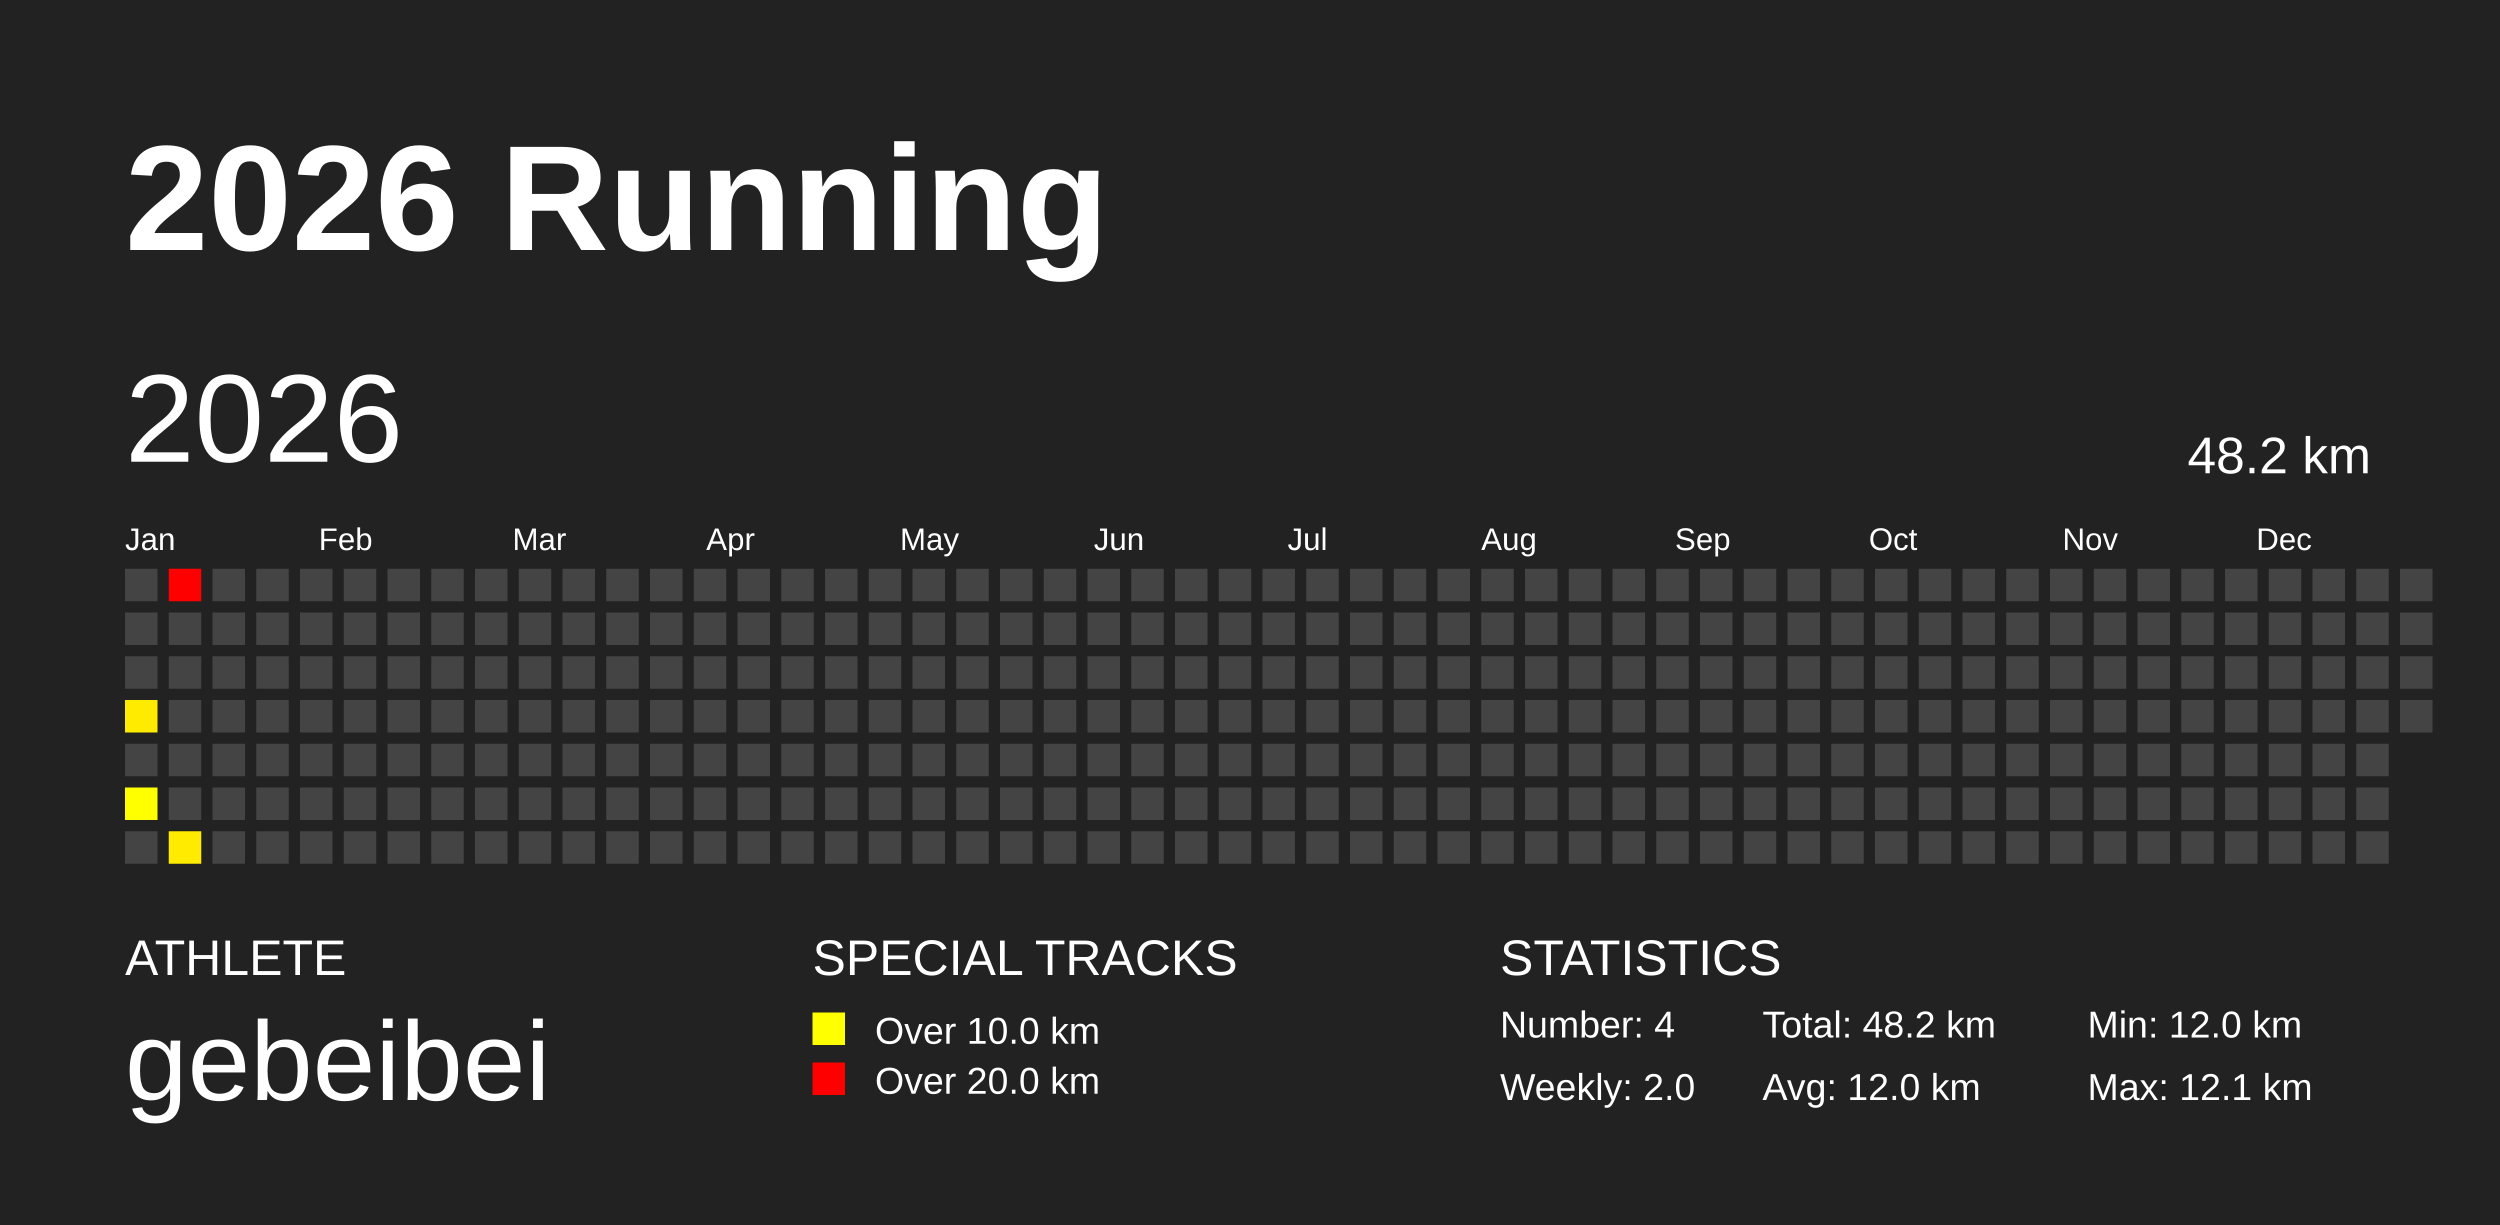
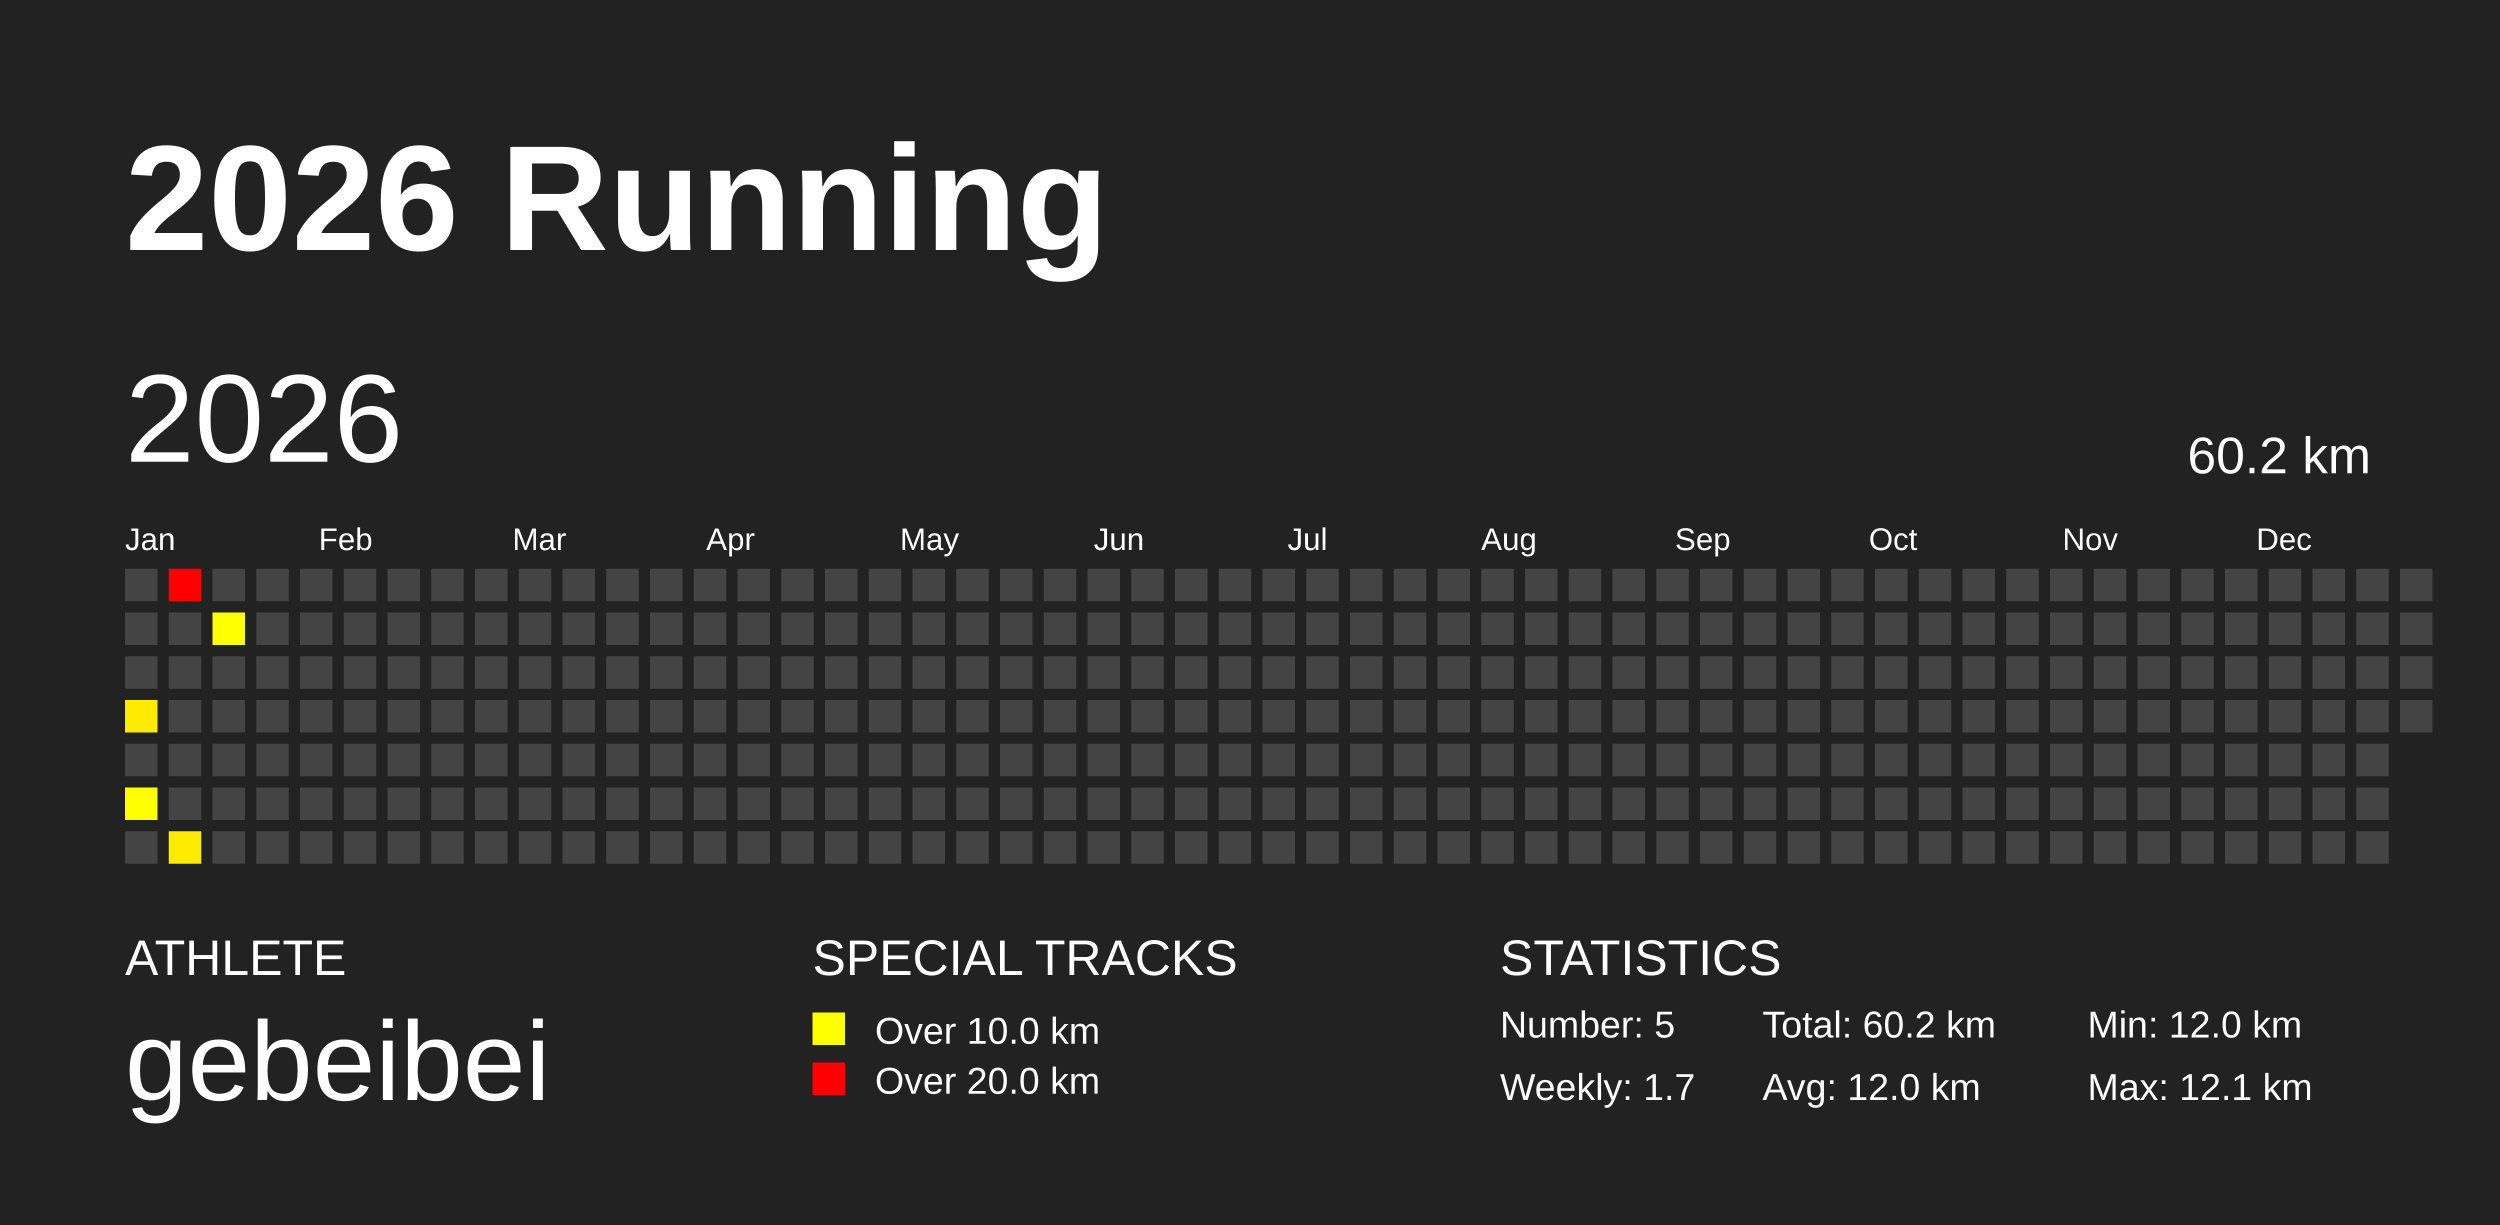
<svg xmlns="http://www.w3.org/2000/svg" baseProfile="full" height="98mm" version="1.1" viewBox="0,0,200,98" width="200mm">
  <defs />
  <rect fill="#222222" height="98" width="200" x="0" y="0" />
  <text fill="#FFFFFF" style="font-size:12px; font-family:Arial; font-weight:bold;" x="10" y="20">2026 Running</text>
  <text fill="#FFFFFF" style="font-size:4px; font-family:Arial" x="10" y="78">ATHLETE</text>
  <text fill="#FFFFFF" style="font-size:9px; font-family:Arial" x="10" y="88">gebeibei</text>
  <text fill="#FFFFFF" style="font-size:4px; font-family:Arial" x="65" y="78">SPECIAL TRACKS</text>
  <rect fill="yellow" height="2.6" width="2.6" x="65" y="81" />
  <text fill="#FFFFFF" style="font-size:3px; font-family:Arial" x="70" y="83.5">Over 10.0 km</text>
  <rect fill="red" height="2.6" width="2.6" x="65" y="85" />
  <text fill="#FFFFFF" style="font-size:3px; font-family:Arial" x="70" y="87.5">Over 20.0 km</text>
  <text fill="#FFFFFF" style="font-size:4px; font-family:Arial" x="120" y="78">STATISTICS</text>
-   <text fill="#FFFFFF" style="font-size:3px; font-family:Arial" x="120" y="83">Number: 4</text>
-   <text fill="#FFFFFF" style="font-size:3px; font-family:Arial" x="120" y="88">Weekly: 2.0</text>
-   <text fill="#FFFFFF" style="font-size:3px; font-family:Arial" x="141" y="83">Total: 48.2 km</text>
+   <text fill="#FFFFFF" style="font-size:3px; font-family:Arial" x="120" y="83">Number: 5</text>
+   <text fill="#FFFFFF" style="font-size:3px; font-family:Arial" x="120" y="88">Weekly: 1.7</text>
+   <text fill="#FFFFFF" style="font-size:3px; font-family:Arial" x="141" y="83">Total: 60.2 km</text>
  <text fill="#FFFFFF" style="font-size:3px; font-family:Arial" x="141" y="88">Avg: 12.0 km</text>
  <text fill="#FFFFFF" style="font-size:3px; font-family:Arial" x="167" y="83">Min: 12.0 km</text>
  <text fill="#FFFFFF" style="font-size:3px; font-family:Arial" x="167" y="88">Max: 12.1 km</text>
  <text dominant-baseline="hanging" fill="#FFFFFF" style="font-size:10.0px; font-family:Arial;" x="10" y="30">2026</text>
-   <text dominant-baseline="hanging" fill="#FFFFFF" style="font-size:4.125px; font-family:Arial;" x="175" y="35">48.2 km</text>
+   <text dominant-baseline="hanging" fill="#FFFFFF" style="font-size:4.125px; font-family:Arial;" x="175" y="35">60.2 km</text>
  <text fill="#FFFFFF" style="font-size:2.5px; font-family:Arial" x="10.0" y="44">Jan</text>
  <text fill="#FFFFFF" style="font-size:2.5px; font-family:Arial" x="25.5" y="44">Feb</text>
  <text fill="#FFFFFF" style="font-size:2.5px; font-family:Arial" x="41.0" y="44">Mar</text>
  <text fill="#FFFFFF" style="font-size:2.5px; font-family:Arial" x="56.5" y="44">Apr</text>
  <text fill="#FFFFFF" style="font-size:2.5px; font-family:Arial" x="72.0" y="44">May</text>
  <text fill="#FFFFFF" style="font-size:2.5px; font-family:Arial" x="87.5" y="44">Jun</text>
  <text fill="#FFFFFF" style="font-size:2.5px; font-family:Arial" x="103.0" y="44">Jul</text>
  <text fill="#FFFFFF" style="font-size:2.5px; font-family:Arial" x="118.5" y="44">Aug</text>
  <text fill="#FFFFFF" style="font-size:2.5px; font-family:Arial" x="134.0" y="44">Sep</text>
  <text fill="#FFFFFF" style="font-size:2.5px; font-family:Arial" x="149.5" y="44">Oct</text>
  <text fill="#FFFFFF" style="font-size:2.5px; font-family:Arial" x="165.0" y="44">Nov</text>
  <text fill="#FFFFFF" style="font-size:2.5px; font-family:Arial" x="180.5" y="44">Dec</text>
  <rect fill="#444444" height="2.6" width="2.6" x="10.0" y="45.5" />
  <rect fill="#444444" height="2.6" width="2.6" x="10.0" y="49.0" />
  <rect fill="#444444" height="2.6" width="2.6" x="10.0" y="52.5" />
  <rect fill="#ffeb00" height="2.6" width="2.6" x="10.0" y="56.0" />
  <rect fill="#444444" height="2.6" width="2.6" x="10.0" y="59.5" />
  <rect fill="#ffff00" height="2.6" width="2.6" x="10.0" y="63.0" />
  <rect fill="#444444" height="2.6" width="2.6" x="10.0" y="66.5" />
  <rect fill="#ff0000" height="2.6" width="2.6" x="13.5" y="45.5" />
  <rect fill="#444444" height="2.6" width="2.6" x="13.5" y="49.0" />
  <rect fill="#444444" height="2.6" width="2.6" x="13.5" y="52.5" />
  <rect fill="#444444" height="2.6" width="2.6" x="13.5" y="56.0" />
  <rect fill="#444444" height="2.6" width="2.6" x="13.5" y="59.5" />
  <rect fill="#444444" height="2.6" width="2.6" x="13.5" y="63.0" />
  <rect fill="#ffeb00" height="2.6" width="2.6" x="13.5" y="66.5" />
  <rect fill="#444444" height="2.6" width="2.6" x="17.0" y="45.5" />
-   <rect fill="#444444" height="2.6" width="2.6" x="17.0" y="49.0" />
+   <rect fill="#ffff00" height="2.6" width="2.6" x="17.0" y="49.0" />
  <rect fill="#444444" height="2.6" width="2.6" x="17.0" y="52.5" />
  <rect fill="#444444" height="2.6" width="2.6" x="17.0" y="56.0" />
  <rect fill="#444444" height="2.6" width="2.6" x="17.0" y="59.5" />
  <rect fill="#444444" height="2.6" width="2.6" x="17.0" y="63.0" />
  <rect fill="#444444" height="2.6" width="2.6" x="17.0" y="66.5" />
  <rect fill="#444444" height="2.6" width="2.6" x="20.5" y="45.5" />
  <rect fill="#444444" height="2.6" width="2.6" x="20.5" y="49.0" />
  <rect fill="#444444" height="2.6" width="2.6" x="20.5" y="52.5" />
  <rect fill="#444444" height="2.6" width="2.6" x="20.5" y="56.0" />
  <rect fill="#444444" height="2.6" width="2.6" x="20.5" y="59.5" />
  <rect fill="#444444" height="2.6" width="2.6" x="20.5" y="63.0" />
  <rect fill="#444444" height="2.6" width="2.6" x="20.5" y="66.5" />
  <rect fill="#444444" height="2.6" width="2.6" x="24.0" y="45.5" />
  <rect fill="#444444" height="2.6" width="2.6" x="24.0" y="49.0" />
  <rect fill="#444444" height="2.6" width="2.6" x="24.0" y="52.5" />
  <rect fill="#444444" height="2.6" width="2.6" x="24.0" y="56.0" />
  <rect fill="#444444" height="2.6" width="2.6" x="24.0" y="59.5" />
  <rect fill="#444444" height="2.6" width="2.6" x="24.0" y="63.0" />
  <rect fill="#444444" height="2.6" width="2.6" x="24.0" y="66.5" />
  <rect fill="#444444" height="2.6" width="2.6" x="27.5" y="45.5" />
  <rect fill="#444444" height="2.6" width="2.6" x="27.5" y="49.0" />
  <rect fill="#444444" height="2.6" width="2.6" x="27.5" y="52.5" />
  <rect fill="#444444" height="2.6" width="2.6" x="27.5" y="56.0" />
  <rect fill="#444444" height="2.6" width="2.6" x="27.5" y="59.5" />
  <rect fill="#444444" height="2.6" width="2.6" x="27.5" y="63.0" />
  <rect fill="#444444" height="2.6" width="2.6" x="27.5" y="66.5" />
  <rect fill="#444444" height="2.6" width="2.6" x="31.0" y="45.5" />
  <rect fill="#444444" height="2.6" width="2.6" x="31.0" y="49.0" />
  <rect fill="#444444" height="2.6" width="2.6" x="31.0" y="52.5" />
  <rect fill="#444444" height="2.6" width="2.6" x="31.0" y="56.0" />
  <rect fill="#444444" height="2.6" width="2.6" x="31.0" y="59.5" />
  <rect fill="#444444" height="2.6" width="2.6" x="31.0" y="63.0" />
  <rect fill="#444444" height="2.6" width="2.6" x="31.0" y="66.5" />
  <rect fill="#444444" height="2.6" width="2.6" x="34.5" y="45.5" />
  <rect fill="#444444" height="2.6" width="2.6" x="34.5" y="49.0" />
  <rect fill="#444444" height="2.6" width="2.6" x="34.5" y="52.5" />
  <rect fill="#444444" height="2.6" width="2.6" x="34.5" y="56.0" />
  <rect fill="#444444" height="2.6" width="2.6" x="34.5" y="59.5" />
  <rect fill="#444444" height="2.6" width="2.6" x="34.5" y="63.0" />
  <rect fill="#444444" height="2.6" width="2.6" x="34.5" y="66.5" />
  <rect fill="#444444" height="2.6" width="2.6" x="38.0" y="45.5" />
  <rect fill="#444444" height="2.6" width="2.6" x="38.0" y="49.0" />
  <rect fill="#444444" height="2.6" width="2.6" x="38.0" y="52.5" />
  <rect fill="#444444" height="2.6" width="2.6" x="38.0" y="56.0" />
  <rect fill="#444444" height="2.6" width="2.6" x="38.0" y="59.5" />
  <rect fill="#444444" height="2.6" width="2.6" x="38.0" y="63.0" />
  <rect fill="#444444" height="2.6" width="2.6" x="38.0" y="66.5" />
  <rect fill="#444444" height="2.6" width="2.6" x="41.5" y="45.5" />
  <rect fill="#444444" height="2.6" width="2.6" x="41.5" y="49.0" />
  <rect fill="#444444" height="2.6" width="2.6" x="41.5" y="52.5" />
  <rect fill="#444444" height="2.6" width="2.6" x="41.5" y="56.0" />
  <rect fill="#444444" height="2.6" width="2.6" x="41.5" y="59.5" />
  <rect fill="#444444" height="2.6" width="2.6" x="41.5" y="63.0" />
  <rect fill="#444444" height="2.6" width="2.6" x="41.5" y="66.5" />
  <rect fill="#444444" height="2.6" width="2.6" x="45.0" y="45.5" />
  <rect fill="#444444" height="2.6" width="2.6" x="45.0" y="49.0" />
  <rect fill="#444444" height="2.6" width="2.6" x="45.0" y="52.5" />
  <rect fill="#444444" height="2.6" width="2.6" x="45.0" y="56.0" />
  <rect fill="#444444" height="2.6" width="2.6" x="45.0" y="59.5" />
  <rect fill="#444444" height="2.6" width="2.6" x="45.0" y="63.0" />
  <rect fill="#444444" height="2.6" width="2.6" x="45.0" y="66.5" />
  <rect fill="#444444" height="2.6" width="2.6" x="48.5" y="45.5" />
  <rect fill="#444444" height="2.6" width="2.6" x="48.5" y="49.0" />
  <rect fill="#444444" height="2.6" width="2.6" x="48.5" y="52.5" />
  <rect fill="#444444" height="2.6" width="2.6" x="48.5" y="56.0" />
  <rect fill="#444444" height="2.6" width="2.6" x="48.5" y="59.5" />
  <rect fill="#444444" height="2.6" width="2.6" x="48.5" y="63.0" />
  <rect fill="#444444" height="2.6" width="2.6" x="48.5" y="66.5" />
  <rect fill="#444444" height="2.6" width="2.6" x="52.0" y="45.5" />
  <rect fill="#444444" height="2.6" width="2.6" x="52.0" y="49.0" />
  <rect fill="#444444" height="2.6" width="2.6" x="52.0" y="52.5" />
  <rect fill="#444444" height="2.6" width="2.6" x="52.0" y="56.0" />
  <rect fill="#444444" height="2.6" width="2.6" x="52.0" y="59.5" />
  <rect fill="#444444" height="2.6" width="2.6" x="52.0" y="63.0" />
  <rect fill="#444444" height="2.6" width="2.6" x="52.0" y="66.5" />
  <rect fill="#444444" height="2.6" width="2.6" x="55.5" y="45.5" />
  <rect fill="#444444" height="2.6" width="2.6" x="55.5" y="49.0" />
  <rect fill="#444444" height="2.6" width="2.6" x="55.5" y="52.5" />
  <rect fill="#444444" height="2.6" width="2.6" x="55.5" y="56.0" />
  <rect fill="#444444" height="2.6" width="2.6" x="55.5" y="59.5" />
  <rect fill="#444444" height="2.6" width="2.6" x="55.5" y="63.0" />
  <rect fill="#444444" height="2.6" width="2.6" x="55.5" y="66.5" />
  <rect fill="#444444" height="2.6" width="2.6" x="59.0" y="45.5" />
  <rect fill="#444444" height="2.6" width="2.6" x="59.0" y="49.0" />
  <rect fill="#444444" height="2.6" width="2.6" x="59.0" y="52.5" />
  <rect fill="#444444" height="2.6" width="2.6" x="59.0" y="56.0" />
  <rect fill="#444444" height="2.6" width="2.6" x="59.0" y="59.5" />
  <rect fill="#444444" height="2.6" width="2.6" x="59.0" y="63.0" />
  <rect fill="#444444" height="2.6" width="2.6" x="59.0" y="66.5" />
  <rect fill="#444444" height="2.6" width="2.6" x="62.5" y="45.5" />
  <rect fill="#444444" height="2.6" width="2.6" x="62.5" y="49.0" />
  <rect fill="#444444" height="2.6" width="2.6" x="62.5" y="52.5" />
  <rect fill="#444444" height="2.6" width="2.6" x="62.5" y="56.0" />
  <rect fill="#444444" height="2.6" width="2.6" x="62.5" y="59.5" />
  <rect fill="#444444" height="2.6" width="2.6" x="62.5" y="63.0" />
  <rect fill="#444444" height="2.6" width="2.6" x="62.5" y="66.5" />
  <rect fill="#444444" height="2.6" width="2.6" x="66.0" y="45.5" />
  <rect fill="#444444" height="2.6" width="2.6" x="66.0" y="49.0" />
  <rect fill="#444444" height="2.6" width="2.6" x="66.0" y="52.5" />
  <rect fill="#444444" height="2.6" width="2.6" x="66.0" y="56.0" />
  <rect fill="#444444" height="2.6" width="2.6" x="66.0" y="59.5" />
  <rect fill="#444444" height="2.6" width="2.6" x="66.0" y="63.0" />
  <rect fill="#444444" height="2.6" width="2.6" x="66.0" y="66.5" />
  <rect fill="#444444" height="2.6" width="2.6" x="69.5" y="45.5" />
  <rect fill="#444444" height="2.6" width="2.6" x="69.5" y="49.0" />
  <rect fill="#444444" height="2.6" width="2.6" x="69.5" y="52.5" />
  <rect fill="#444444" height="2.6" width="2.6" x="69.5" y="56.0" />
  <rect fill="#444444" height="2.6" width="2.6" x="69.5" y="59.5" />
  <rect fill="#444444" height="2.6" width="2.6" x="69.5" y="63.0" />
  <rect fill="#444444" height="2.6" width="2.6" x="69.5" y="66.5" />
  <rect fill="#444444" height="2.6" width="2.6" x="73.0" y="45.5" />
  <rect fill="#444444" height="2.6" width="2.6" x="73.0" y="49.0" />
  <rect fill="#444444" height="2.6" width="2.6" x="73.0" y="52.5" />
  <rect fill="#444444" height="2.6" width="2.6" x="73.0" y="56.0" />
  <rect fill="#444444" height="2.6" width="2.6" x="73.0" y="59.5" />
  <rect fill="#444444" height="2.6" width="2.6" x="73.0" y="63.0" />
  <rect fill="#444444" height="2.6" width="2.6" x="73.0" y="66.5" />
  <rect fill="#444444" height="2.6" width="2.6" x="76.5" y="45.5" />
  <rect fill="#444444" height="2.6" width="2.6" x="76.5" y="49.0" />
  <rect fill="#444444" height="2.6" width="2.6" x="76.5" y="52.5" />
  <rect fill="#444444" height="2.6" width="2.6" x="76.5" y="56.0" />
  <rect fill="#444444" height="2.6" width="2.6" x="76.5" y="59.5" />
  <rect fill="#444444" height="2.6" width="2.6" x="76.5" y="63.0" />
  <rect fill="#444444" height="2.6" width="2.6" x="76.5" y="66.5" />
  <rect fill="#444444" height="2.6" width="2.6" x="80.0" y="45.5" />
  <rect fill="#444444" height="2.6" width="2.6" x="80.0" y="49.0" />
  <rect fill="#444444" height="2.6" width="2.6" x="80.0" y="52.5" />
  <rect fill="#444444" height="2.6" width="2.6" x="80.0" y="56.0" />
  <rect fill="#444444" height="2.6" width="2.6" x="80.0" y="59.5" />
  <rect fill="#444444" height="2.6" width="2.6" x="80.0" y="63.0" />
  <rect fill="#444444" height="2.6" width="2.6" x="80.0" y="66.5" />
  <rect fill="#444444" height="2.6" width="2.6" x="83.5" y="45.5" />
  <rect fill="#444444" height="2.6" width="2.6" x="83.5" y="49.0" />
  <rect fill="#444444" height="2.6" width="2.6" x="83.5" y="52.5" />
  <rect fill="#444444" height="2.6" width="2.6" x="83.5" y="56.0" />
  <rect fill="#444444" height="2.6" width="2.6" x="83.5" y="59.5" />
  <rect fill="#444444" height="2.6" width="2.6" x="83.5" y="63.0" />
  <rect fill="#444444" height="2.6" width="2.6" x="83.5" y="66.5" />
  <rect fill="#444444" height="2.6" width="2.6" x="87.0" y="45.5" />
  <rect fill="#444444" height="2.6" width="2.6" x="87.0" y="49.0" />
  <rect fill="#444444" height="2.6" width="2.6" x="87.0" y="52.5" />
  <rect fill="#444444" height="2.6" width="2.6" x="87.0" y="56.0" />
  <rect fill="#444444" height="2.6" width="2.6" x="87.0" y="59.5" />
  <rect fill="#444444" height="2.6" width="2.6" x="87.0" y="63.0" />
  <rect fill="#444444" height="2.6" width="2.6" x="87.0" y="66.5" />
  <rect fill="#444444" height="2.6" width="2.6" x="90.5" y="45.5" />
  <rect fill="#444444" height="2.6" width="2.6" x="90.5" y="49.0" />
  <rect fill="#444444" height="2.6" width="2.6" x="90.5" y="52.5" />
  <rect fill="#444444" height="2.6" width="2.6" x="90.5" y="56.0" />
  <rect fill="#444444" height="2.6" width="2.6" x="90.5" y="59.5" />
  <rect fill="#444444" height="2.6" width="2.6" x="90.5" y="63.0" />
  <rect fill="#444444" height="2.6" width="2.6" x="90.5" y="66.5" />
  <rect fill="#444444" height="2.6" width="2.6" x="94.0" y="45.5" />
  <rect fill="#444444" height="2.6" width="2.6" x="94.0" y="49.0" />
  <rect fill="#444444" height="2.6" width="2.6" x="94.0" y="52.5" />
  <rect fill="#444444" height="2.6" width="2.6" x="94.0" y="56.0" />
  <rect fill="#444444" height="2.6" width="2.6" x="94.0" y="59.5" />
  <rect fill="#444444" height="2.6" width="2.6" x="94.0" y="63.0" />
  <rect fill="#444444" height="2.6" width="2.6" x="94.0" y="66.5" />
  <rect fill="#444444" height="2.6" width="2.6" x="97.5" y="45.5" />
  <rect fill="#444444" height="2.6" width="2.6" x="97.5" y="49.0" />
  <rect fill="#444444" height="2.6" width="2.6" x="97.5" y="52.5" />
  <rect fill="#444444" height="2.6" width="2.6" x="97.5" y="56.0" />
  <rect fill="#444444" height="2.6" width="2.6" x="97.5" y="59.5" />
  <rect fill="#444444" height="2.6" width="2.6" x="97.5" y="63.0" />
  <rect fill="#444444" height="2.6" width="2.6" x="97.5" y="66.5" />
  <rect fill="#444444" height="2.6" width="2.6" x="101.0" y="45.5" />
  <rect fill="#444444" height="2.6" width="2.6" x="101.0" y="49.0" />
  <rect fill="#444444" height="2.6" width="2.6" x="101.0" y="52.5" />
  <rect fill="#444444" height="2.6" width="2.6" x="101.0" y="56.0" />
  <rect fill="#444444" height="2.6" width="2.6" x="101.0" y="59.5" />
  <rect fill="#444444" height="2.6" width="2.6" x="101.0" y="63.0" />
  <rect fill="#444444" height="2.6" width="2.6" x="101.0" y="66.5" />
  <rect fill="#444444" height="2.6" width="2.6" x="104.5" y="45.5" />
  <rect fill="#444444" height="2.6" width="2.6" x="104.5" y="49.0" />
  <rect fill="#444444" height="2.6" width="2.6" x="104.5" y="52.5" />
  <rect fill="#444444" height="2.6" width="2.6" x="104.5" y="56.0" />
  <rect fill="#444444" height="2.6" width="2.6" x="104.5" y="59.5" />
  <rect fill="#444444" height="2.6" width="2.6" x="104.5" y="63.0" />
  <rect fill="#444444" height="2.6" width="2.6" x="104.5" y="66.5" />
  <rect fill="#444444" height="2.6" width="2.6" x="108.0" y="45.5" />
  <rect fill="#444444" height="2.6" width="2.6" x="108.0" y="49.0" />
  <rect fill="#444444" height="2.6" width="2.6" x="108.0" y="52.5" />
  <rect fill="#444444" height="2.6" width="2.6" x="108.0" y="56.0" />
  <rect fill="#444444" height="2.6" width="2.6" x="108.0" y="59.5" />
  <rect fill="#444444" height="2.6" width="2.6" x="108.0" y="63.0" />
  <rect fill="#444444" height="2.6" width="2.6" x="108.0" y="66.5" />
  <rect fill="#444444" height="2.6" width="2.6" x="111.5" y="45.5" />
  <rect fill="#444444" height="2.6" width="2.6" x="111.5" y="49.0" />
  <rect fill="#444444" height="2.6" width="2.6" x="111.5" y="52.5" />
  <rect fill="#444444" height="2.6" width="2.6" x="111.5" y="56.0" />
  <rect fill="#444444" height="2.6" width="2.6" x="111.5" y="59.5" />
  <rect fill="#444444" height="2.6" width="2.6" x="111.5" y="63.0" />
  <rect fill="#444444" height="2.6" width="2.6" x="111.5" y="66.5" />
  <rect fill="#444444" height="2.6" width="2.6" x="115.0" y="45.5" />
  <rect fill="#444444" height="2.6" width="2.6" x="115.0" y="49.0" />
  <rect fill="#444444" height="2.6" width="2.6" x="115.0" y="52.5" />
  <rect fill="#444444" height="2.6" width="2.6" x="115.0" y="56.0" />
  <rect fill="#444444" height="2.6" width="2.6" x="115.0" y="59.5" />
  <rect fill="#444444" height="2.6" width="2.6" x="115.0" y="63.0" />
  <rect fill="#444444" height="2.6" width="2.6" x="115.0" y="66.5" />
  <rect fill="#444444" height="2.6" width="2.6" x="118.5" y="45.5" />
  <rect fill="#444444" height="2.6" width="2.6" x="118.5" y="49.0" />
  <rect fill="#444444" height="2.6" width="2.6" x="118.5" y="52.5" />
  <rect fill="#444444" height="2.6" width="2.6" x="118.5" y="56.0" />
  <rect fill="#444444" height="2.6" width="2.6" x="118.5" y="59.5" />
  <rect fill="#444444" height="2.6" width="2.6" x="118.5" y="63.0" />
  <rect fill="#444444" height="2.6" width="2.6" x="118.5" y="66.5" />
  <rect fill="#444444" height="2.6" width="2.6" x="122.0" y="45.5" />
  <rect fill="#444444" height="2.6" width="2.6" x="122.0" y="49.0" />
  <rect fill="#444444" height="2.6" width="2.6" x="122.0" y="52.5" />
  <rect fill="#444444" height="2.6" width="2.6" x="122.0" y="56.0" />
  <rect fill="#444444" height="2.6" width="2.6" x="122.0" y="59.5" />
  <rect fill="#444444" height="2.6" width="2.6" x="122.0" y="63.0" />
  <rect fill="#444444" height="2.6" width="2.6" x="122.0" y="66.5" />
  <rect fill="#444444" height="2.6" width="2.6" x="125.5" y="45.5" />
  <rect fill="#444444" height="2.6" width="2.6" x="125.5" y="49.0" />
  <rect fill="#444444" height="2.6" width="2.6" x="125.5" y="52.5" />
  <rect fill="#444444" height="2.6" width="2.6" x="125.5" y="56.0" />
  <rect fill="#444444" height="2.6" width="2.6" x="125.5" y="59.5" />
  <rect fill="#444444" height="2.6" width="2.6" x="125.5" y="63.0" />
  <rect fill="#444444" height="2.6" width="2.6" x="125.5" y="66.5" />
  <rect fill="#444444" height="2.6" width="2.6" x="129.0" y="45.5" />
  <rect fill="#444444" height="2.6" width="2.6" x="129.0" y="49.0" />
  <rect fill="#444444" height="2.6" width="2.6" x="129.0" y="52.5" />
  <rect fill="#444444" height="2.6" width="2.6" x="129.0" y="56.0" />
  <rect fill="#444444" height="2.6" width="2.6" x="129.0" y="59.5" />
  <rect fill="#444444" height="2.6" width="2.6" x="129.0" y="63.0" />
  <rect fill="#444444" height="2.6" width="2.6" x="129.0" y="66.5" />
  <rect fill="#444444" height="2.6" width="2.6" x="132.5" y="45.5" />
  <rect fill="#444444" height="2.6" width="2.6" x="132.5" y="49.0" />
  <rect fill="#444444" height="2.6" width="2.6" x="132.5" y="52.5" />
  <rect fill="#444444" height="2.6" width="2.6" x="132.5" y="56.0" />
  <rect fill="#444444" height="2.6" width="2.6" x="132.5" y="59.5" />
  <rect fill="#444444" height="2.6" width="2.6" x="132.5" y="63.0" />
  <rect fill="#444444" height="2.6" width="2.6" x="132.5" y="66.5" />
  <rect fill="#444444" height="2.6" width="2.6" x="136.0" y="45.5" />
  <rect fill="#444444" height="2.6" width="2.6" x="136.0" y="49.0" />
  <rect fill="#444444" height="2.6" width="2.6" x="136.0" y="52.5" />
  <rect fill="#444444" height="2.6" width="2.6" x="136.0" y="56.0" />
  <rect fill="#444444" height="2.6" width="2.6" x="136.0" y="59.5" />
  <rect fill="#444444" height="2.6" width="2.6" x="136.0" y="63.0" />
  <rect fill="#444444" height="2.6" width="2.6" x="136.0" y="66.5" />
  <rect fill="#444444" height="2.6" width="2.6" x="139.5" y="45.5" />
  <rect fill="#444444" height="2.6" width="2.6" x="139.5" y="49.0" />
  <rect fill="#444444" height="2.6" width="2.6" x="139.5" y="52.5" />
  <rect fill="#444444" height="2.6" width="2.6" x="139.5" y="56.0" />
  <rect fill="#444444" height="2.6" width="2.6" x="139.5" y="59.5" />
  <rect fill="#444444" height="2.6" width="2.6" x="139.5" y="63.0" />
  <rect fill="#444444" height="2.6" width="2.6" x="139.5" y="66.5" />
  <rect fill="#444444" height="2.6" width="2.6" x="143.0" y="45.5" />
  <rect fill="#444444" height="2.6" width="2.6" x="143.0" y="49.0" />
  <rect fill="#444444" height="2.6" width="2.6" x="143.0" y="52.5" />
  <rect fill="#444444" height="2.6" width="2.6" x="143.0" y="56.0" />
  <rect fill="#444444" height="2.6" width="2.6" x="143.0" y="59.5" />
  <rect fill="#444444" height="2.6" width="2.6" x="143.0" y="63.0" />
  <rect fill="#444444" height="2.6" width="2.6" x="143.0" y="66.5" />
  <rect fill="#444444" height="2.6" width="2.6" x="146.5" y="45.5" />
  <rect fill="#444444" height="2.6" width="2.6" x="146.5" y="49.0" />
  <rect fill="#444444" height="2.6" width="2.6" x="146.5" y="52.5" />
  <rect fill="#444444" height="2.6" width="2.6" x="146.5" y="56.0" />
  <rect fill="#444444" height="2.6" width="2.6" x="146.5" y="59.5" />
  <rect fill="#444444" height="2.6" width="2.6" x="146.5" y="63.0" />
  <rect fill="#444444" height="2.6" width="2.6" x="146.5" y="66.5" />
  <rect fill="#444444" height="2.6" width="2.6" x="150.0" y="45.5" />
  <rect fill="#444444" height="2.6" width="2.6" x="150.0" y="49.0" />
  <rect fill="#444444" height="2.6" width="2.6" x="150.0" y="52.5" />
  <rect fill="#444444" height="2.6" width="2.6" x="150.0" y="56.0" />
  <rect fill="#444444" height="2.6" width="2.6" x="150.0" y="59.5" />
  <rect fill="#444444" height="2.6" width="2.6" x="150.0" y="63.0" />
  <rect fill="#444444" height="2.6" width="2.6" x="150.0" y="66.5" />
  <rect fill="#444444" height="2.6" width="2.6" x="153.5" y="45.5" />
  <rect fill="#444444" height="2.6" width="2.6" x="153.5" y="49.0" />
  <rect fill="#444444" height="2.6" width="2.6" x="153.5" y="52.5" />
  <rect fill="#444444" height="2.6" width="2.6" x="153.5" y="56.0" />
  <rect fill="#444444" height="2.6" width="2.6" x="153.5" y="59.5" />
  <rect fill="#444444" height="2.6" width="2.6" x="153.5" y="63.0" />
  <rect fill="#444444" height="2.6" width="2.6" x="153.5" y="66.5" />
  <rect fill="#444444" height="2.6" width="2.6" x="157.0" y="45.5" />
  <rect fill="#444444" height="2.6" width="2.6" x="157.0" y="49.0" />
  <rect fill="#444444" height="2.6" width="2.6" x="157.0" y="52.5" />
  <rect fill="#444444" height="2.6" width="2.6" x="157.0" y="56.0" />
  <rect fill="#444444" height="2.6" width="2.6" x="157.0" y="59.5" />
  <rect fill="#444444" height="2.6" width="2.6" x="157.0" y="63.0" />
  <rect fill="#444444" height="2.6" width="2.6" x="157.0" y="66.5" />
  <rect fill="#444444" height="2.6" width="2.6" x="160.5" y="45.5" />
  <rect fill="#444444" height="2.6" width="2.6" x="160.5" y="49.0" />
  <rect fill="#444444" height="2.6" width="2.6" x="160.5" y="52.5" />
  <rect fill="#444444" height="2.6" width="2.6" x="160.5" y="56.0" />
  <rect fill="#444444" height="2.6" width="2.6" x="160.5" y="59.5" />
  <rect fill="#444444" height="2.6" width="2.6" x="160.5" y="63.0" />
  <rect fill="#444444" height="2.6" width="2.6" x="160.5" y="66.5" />
  <rect fill="#444444" height="2.6" width="2.6" x="164.0" y="45.5" />
  <rect fill="#444444" height="2.6" width="2.6" x="164.0" y="49.0" />
  <rect fill="#444444" height="2.6" width="2.6" x="164.0" y="52.5" />
  <rect fill="#444444" height="2.6" width="2.6" x="164.0" y="56.0" />
  <rect fill="#444444" height="2.6" width="2.6" x="164.0" y="59.5" />
  <rect fill="#444444" height="2.6" width="2.6" x="164.0" y="63.0" />
  <rect fill="#444444" height="2.6" width="2.6" x="164.0" y="66.5" />
  <rect fill="#444444" height="2.6" width="2.6" x="167.5" y="45.5" />
  <rect fill="#444444" height="2.6" width="2.6" x="167.5" y="49.0" />
  <rect fill="#444444" height="2.6" width="2.6" x="167.5" y="52.5" />
  <rect fill="#444444" height="2.6" width="2.6" x="167.5" y="56.0" />
  <rect fill="#444444" height="2.6" width="2.6" x="167.5" y="59.5" />
  <rect fill="#444444" height="2.6" width="2.6" x="167.5" y="63.0" />
  <rect fill="#444444" height="2.6" width="2.6" x="167.5" y="66.5" />
  <rect fill="#444444" height="2.6" width="2.6" x="171.0" y="45.5" />
  <rect fill="#444444" height="2.6" width="2.6" x="171.0" y="49.0" />
  <rect fill="#444444" height="2.6" width="2.6" x="171.0" y="52.5" />
  <rect fill="#444444" height="2.6" width="2.6" x="171.0" y="56.0" />
  <rect fill="#444444" height="2.6" width="2.6" x="171.0" y="59.5" />
  <rect fill="#444444" height="2.6" width="2.6" x="171.0" y="63.0" />
  <rect fill="#444444" height="2.6" width="2.6" x="171.0" y="66.5" />
  <rect fill="#444444" height="2.6" width="2.6" x="174.5" y="45.5" />
  <rect fill="#444444" height="2.6" width="2.6" x="174.5" y="49.0" />
  <rect fill="#444444" height="2.6" width="2.6" x="174.5" y="52.5" />
  <rect fill="#444444" height="2.6" width="2.6" x="174.5" y="56.0" />
  <rect fill="#444444" height="2.6" width="2.6" x="174.5" y="59.5" />
  <rect fill="#444444" height="2.6" width="2.6" x="174.5" y="63.0" />
  <rect fill="#444444" height="2.6" width="2.6" x="174.5" y="66.5" />
  <rect fill="#444444" height="2.6" width="2.6" x="178.0" y="45.5" />
  <rect fill="#444444" height="2.6" width="2.6" x="178.0" y="49.0" />
  <rect fill="#444444" height="2.6" width="2.6" x="178.0" y="52.5" />
  <rect fill="#444444" height="2.6" width="2.6" x="178.0" y="56.0" />
  <rect fill="#444444" height="2.6" width="2.6" x="178.0" y="59.5" />
  <rect fill="#444444" height="2.6" width="2.6" x="178.0" y="63.0" />
  <rect fill="#444444" height="2.6" width="2.6" x="178.0" y="66.5" />
  <rect fill="#444444" height="2.6" width="2.6" x="181.5" y="45.5" />
  <rect fill="#444444" height="2.6" width="2.6" x="181.5" y="49.0" />
  <rect fill="#444444" height="2.6" width="2.6" x="181.5" y="52.5" />
  <rect fill="#444444" height="2.6" width="2.6" x="181.5" y="56.0" />
  <rect fill="#444444" height="2.6" width="2.6" x="181.5" y="59.5" />
  <rect fill="#444444" height="2.6" width="2.6" x="181.5" y="63.0" />
  <rect fill="#444444" height="2.6" width="2.6" x="181.5" y="66.5" />
  <rect fill="#444444" height="2.6" width="2.6" x="185.0" y="45.5" />
  <rect fill="#444444" height="2.6" width="2.6" x="185.0" y="49.0" />
  <rect fill="#444444" height="2.6" width="2.6" x="185.0" y="52.5" />
  <rect fill="#444444" height="2.6" width="2.6" x="185.0" y="56.0" />
  <rect fill="#444444" height="2.6" width="2.6" x="185.0" y="59.5" />
  <rect fill="#444444" height="2.6" width="2.6" x="185.0" y="63.0" />
  <rect fill="#444444" height="2.6" width="2.6" x="185.0" y="66.5" />
  <rect fill="#444444" height="2.6" width="2.6" x="188.5" y="45.5" />
  <rect fill="#444444" height="2.6" width="2.6" x="188.5" y="49.0" />
  <rect fill="#444444" height="2.6" width="2.6" x="188.5" y="52.5" />
  <rect fill="#444444" height="2.6" width="2.6" x="188.5" y="56.0" />
  <rect fill="#444444" height="2.6" width="2.6" x="188.5" y="59.5" />
  <rect fill="#444444" height="2.6" width="2.6" x="188.5" y="63.0" />
  <rect fill="#444444" height="2.6" width="2.6" x="188.5" y="66.5" />
  <rect fill="#444444" height="2.6" width="2.6" x="192.0" y="45.5" />
  <rect fill="#444444" height="2.6" width="2.6" x="192.0" y="49.0" />
  <rect fill="#444444" height="2.6" width="2.6" x="192.0" y="52.5" />
  <rect fill="#444444" height="2.6" width="2.6" x="192.0" y="56.0" />
</svg>
